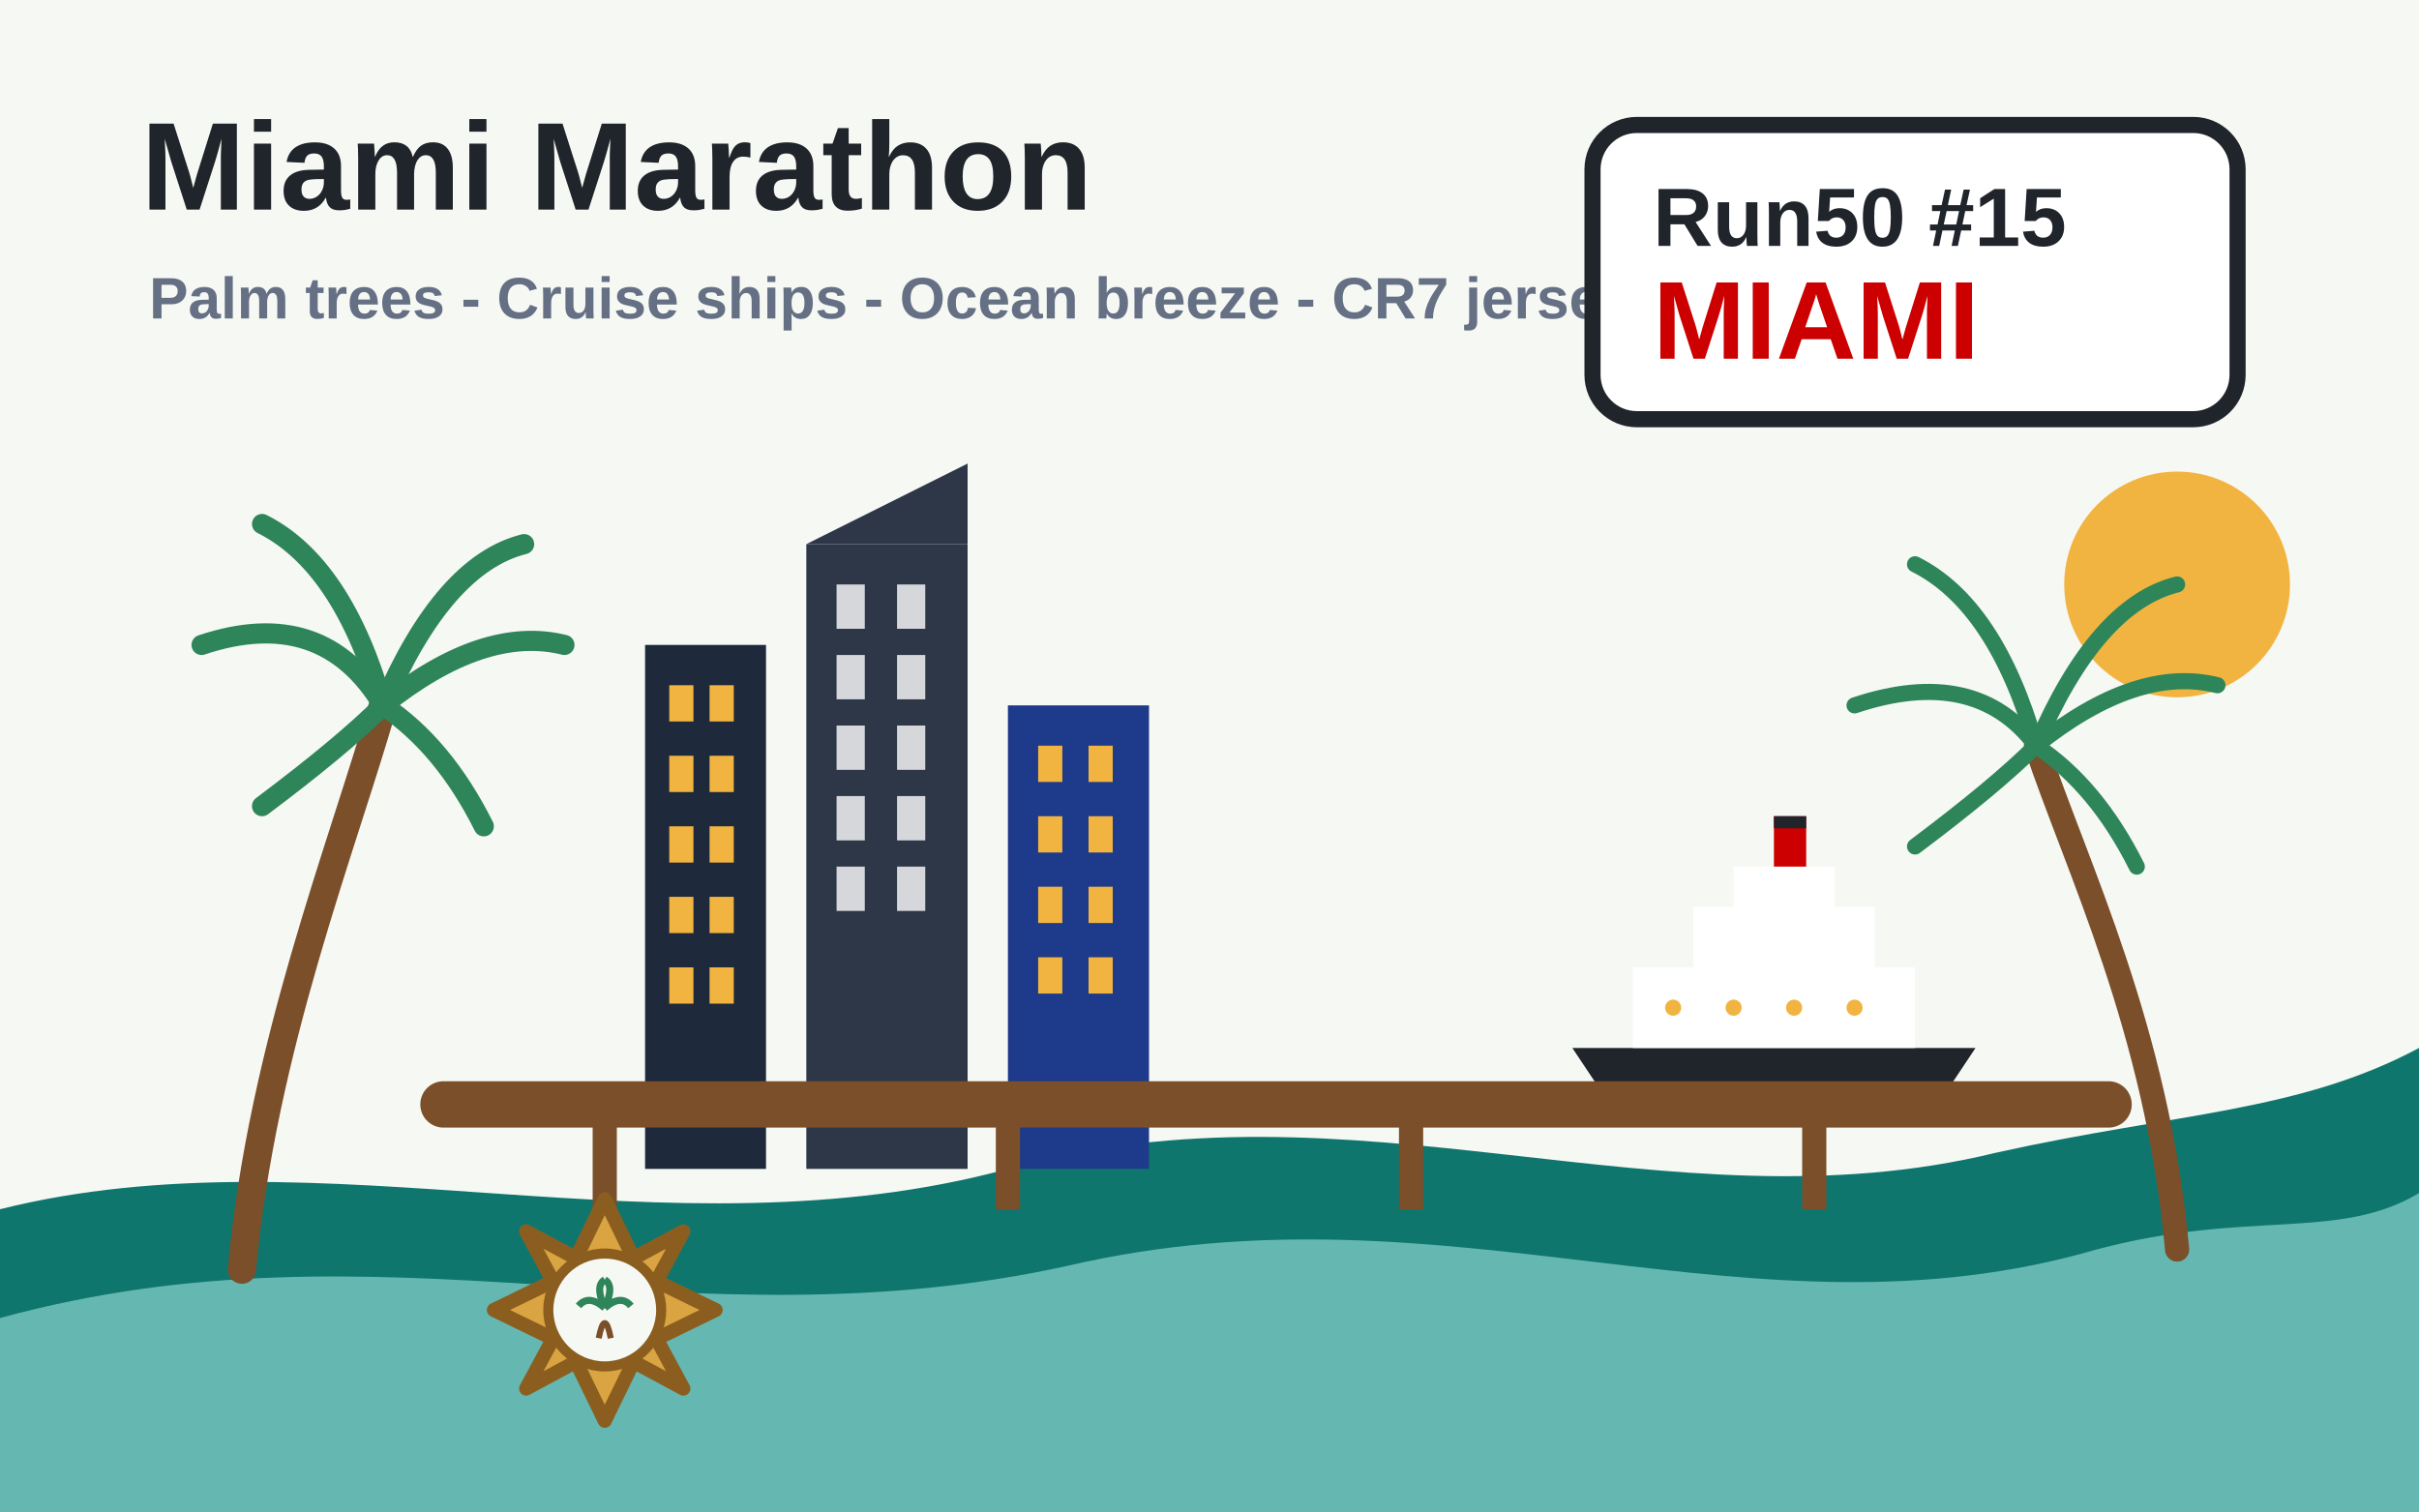
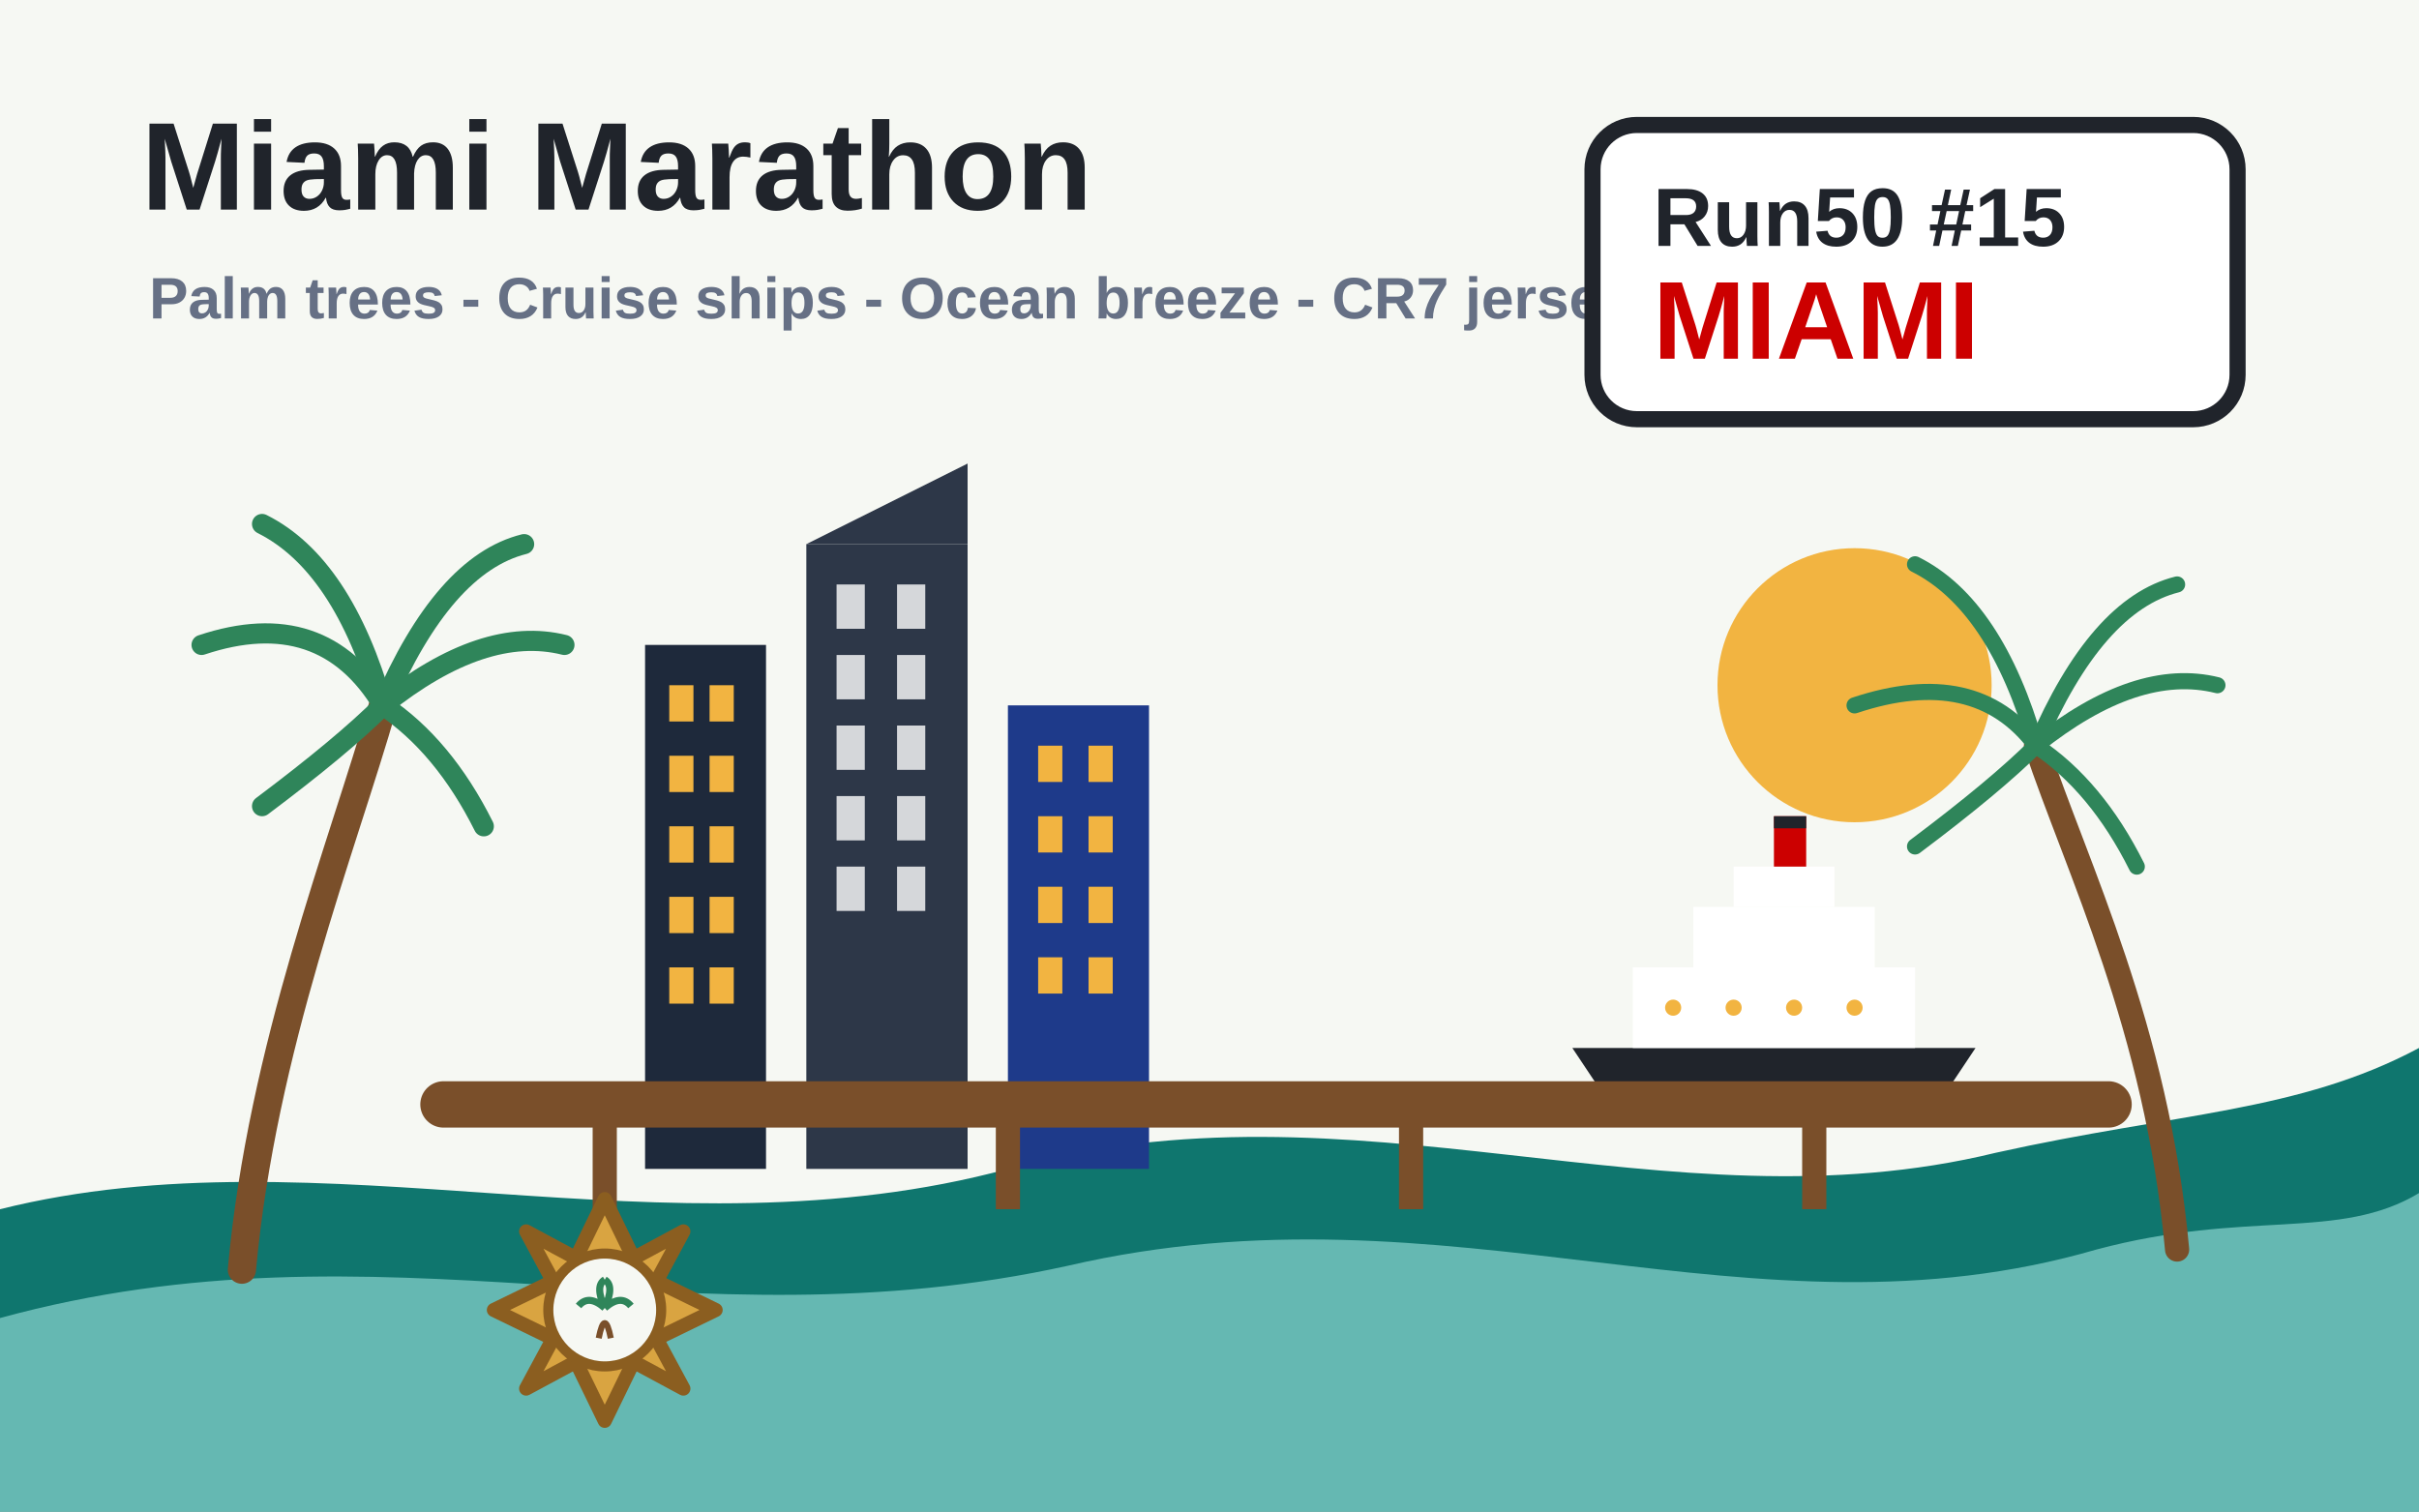
<svg xmlns="http://www.w3.org/2000/svg" viewBox="0 0 1200 750" role="img" aria-labelledby="title desc">
  <rect width="1200" height="750" fill="#f6f8f3" />
  <text x="70" y="104" font-family="Arial, Helvetica, sans-serif" font-size="62" font-weight="900" fill="#20242b">Miami Marathon</text>
  <text x="74" y="158" font-family="Arial, Helvetica, sans-serif" font-size="29" font-weight="700" fill="#667085">Palm trees - Cruise ships - Ocean breeze - CR7 jersey</text>
  <rect x="790" y="62" width="320" height="146" rx="22" fill="#ffffff" stroke="#20242b" stroke-width="8" />
  <text x="820" y="122" font-family="Arial, Helvetica, sans-serif" font-size="41" font-weight="900" fill="#20242b">Run50 #15</text>
  <text x="820" y="178" font-family="Arial, Helvetica, sans-serif" font-size="55" font-weight="900" fill="#cc0000">MIAMI</text>
-   <circle cx="1080" cy="290" r="56" fill="#f2b441" />
+   <circle cx="920" cy="340" r="68" fill="#f2b441" />
  <path d="M0 600 C160 560 330 626 500 580 C672 532 826 612 990 572 C1080 552 1140 552 1200 520 L1200 750 L0 750 Z" fill="#0f766e" />
  <g transform="translate(80 10)">
    <path d="M720 540 L880 540 L900 510 L700 510 Z" fill="#20242b" />
    <rect x="730" y="470" width="140" height="40" fill="#ffffff" />
    <rect x="760" y="440" width="90" height="30" fill="#ffffff" />
    <rect x="780" y="420" width="50" height="20" fill="#ffffff" />
    <rect x="800" y="395" width="16" height="25" fill="#cc0000" />
    <rect x="800" y="395" width="16" height="6" fill="#20242b" />
    <circle cx="750" cy="490" r="4" fill="#f2b441" />
    <circle cx="780" cy="490" r="4" fill="#f2b441" />
    <circle cx="810" cy="490" r="4" fill="#f2b441" />
    <circle cx="840" cy="490" r="4" fill="#f2b441" />
  </g>
  <g>
    <rect x="320" y="320" width="60" height="260" fill="#1e293b" />
    <rect x="332" y="340" width="12" height="18" fill="#f2b441" />
    <rect x="352" y="340" width="12" height="18" fill="#f2b441" />
    <rect x="332" y="375" width="12" height="18" fill="#f2b441" />
    <rect x="352" y="375" width="12" height="18" fill="#f2b441" />
    <rect x="332" y="410" width="12" height="18" fill="#f2b441" />
    <rect x="352" y="410" width="12" height="18" fill="#f2b441" />
    <rect x="332" y="445" width="12" height="18" fill="#f2b441" />
    <rect x="352" y="445" width="12" height="18" fill="#f2b441" />
    <rect x="332" y="480" width="12" height="18" fill="#f2b441" />
    <rect x="352" y="480" width="12" height="18" fill="#f2b441" />
    <rect x="400" y="270" width="80" height="310" fill="#2d3748" />
    <path d="M400 270 L480 230 L480 270 Z" fill="#2d3748" />
    <rect x="415" y="290" width="14" height="22" fill="#ffffff" opacity="0.8" />
    <rect x="445" y="290" width="14" height="22" fill="#ffffff" opacity="0.8" />
    <rect x="415" y="325" width="14" height="22" fill="#ffffff" opacity="0.8" />
    <rect x="445" y="325" width="14" height="22" fill="#ffffff" opacity="0.8" />
    <rect x="415" y="360" width="14" height="22" fill="#ffffff" opacity="0.8" />
    <rect x="445" y="360" width="14" height="22" fill="#ffffff" opacity="0.8" />
    <rect x="415" y="395" width="14" height="22" fill="#ffffff" opacity="0.8" />
    <rect x="445" y="395" width="14" height="22" fill="#ffffff" opacity="0.8" />
    <rect x="415" y="430" width="14" height="22" fill="#ffffff" opacity="0.8" />
    <rect x="445" y="430" width="14" height="22" fill="#ffffff" opacity="0.8" />
    <rect x="500" y="350" width="70" height="230" fill="#1e3a8a" />
    <rect x="515" y="370" width="12" height="18" fill="#f2b441" />
    <rect x="540" y="370" width="12" height="18" fill="#f2b441" />
    <rect x="515" y="405" width="12" height="18" fill="#f2b441" />
    <rect x="540" y="405" width="12" height="18" fill="#f2b441" />
    <rect x="515" y="440" width="12" height="18" fill="#f2b441" />
    <rect x="540" y="440" width="12" height="18" fill="#f2b441" />
    <rect x="515" y="475" width="12" height="18" fill="#f2b441" />
    <rect x="540" y="475" width="12" height="18" fill="#f2b441" />
  </g>
  <g>
    <path d="M220 548 L1046 548" stroke="#7a4f2a" stroke-width="23" stroke-linecap="round" fill="none" />
    <line x1="300" y1="548" x2="300" y2="600" stroke="#7a4f2a" stroke-width="12" />
    <line x1="500" y1="548" x2="500" y2="600" stroke="#7a4f2a" stroke-width="12" />
    <line x1="700" y1="548" x2="700" y2="600" stroke="#7a4f2a" stroke-width="12" />
    <line x1="900" y1="548" x2="900" y2="600" stroke="#7a4f2a" stroke-width="12" />
  </g>
  <path d="M0 654 C190 602 340 670 530 628 C720 584 868 670 1040 620 C1115 600 1160 616 1200 592 L1200 750 L0 750 Z" fill="#65b8b2" />
  <g>
    <path d="M120 630 C130 520 170 420 190 350" stroke="#7a4f2a" stroke-width="14" stroke-linecap="round" fill="none" />
    <path d="M190 350 Q160 300 100 320" stroke="#2f855a" stroke-width="10" stroke-linecap="round" fill="none" />
    <path d="M190 350 Q170 280 130 260" stroke="#2f855a" stroke-width="10" stroke-linecap="round" fill="none" />
    <path d="M190 350 Q220 280 260 270" stroke="#2f855a" stroke-width="10" stroke-linecap="round" fill="none" />
    <path d="M190 350 Q240 310 280 320" stroke="#2f855a" stroke-width="10" stroke-linecap="round" fill="none" />
    <path d="M190 350 Q220 370 240 410" stroke="#2f855a" stroke-width="10" stroke-linecap="round" fill="none" />
    <path d="M190 350 Q170 370 130 400" stroke="#2f855a" stroke-width="10" stroke-linecap="round" fill="none" />
  </g>
  <g>
    <path d="M1080 620 C1070 510 1030 430 1010 370" stroke="#7a4f2a" stroke-width="12" stroke-linecap="round" fill="none" />
    <path d="M1010 370 Q980 330 920 350" stroke="#2f855a" stroke-width="8" stroke-linecap="round" fill="none" />
    <path d="M1010 370 Q990 300 950 280" stroke="#2f855a" stroke-width="8" stroke-linecap="round" fill="none" />
    <path d="M1010 370 Q1040 300 1080 290" stroke="#2f855a" stroke-width="8" stroke-linecap="round" fill="none" />
    <path d="M1010 370 Q1060 330 1100 340" stroke="#2f855a" stroke-width="8" stroke-linecap="round" fill="none" />
    <path d="M1010 370 Q1040 390 1060 430" stroke="#2f855a" stroke-width="8" stroke-linecap="round" fill="none" />
    <path d="M1010 370 Q990 390 950 420" stroke="#2f855a" stroke-width="8" stroke-linecap="round" fill="none" />
  </g>
  <g transform="translate(300 650)">
    <path d="M-55 0 L-18 -18 L0 -55 L18 -18 L55 0 L18 18 L0 55 L-18 18 Z" fill="#d9a441" stroke="#8b5e20" stroke-width="7" stroke-linejoin="round" />
    <path d="M-39 -39 L0 -18 L39 -39 L18 0 L39 39 L0 18 L-39 39 L-18 0 Z" fill="#d9a441" stroke="#8b5e20" stroke-width="7" stroke-linejoin="round" />
    <circle cx="0" cy="0" r="28" fill="#f6f8f3" stroke="#8b5e20" stroke-width="5" />
    <path d="M-3 14 C-1 4 1 4 3 14" stroke="#7a4f2a" stroke-width="3" fill="none" />
    <path d="M0 -1 Q-8 -8 -13 -2 M0 -1 Q-5 -12 0 -15 M0 -1 Q8 -8 13 -2 M0 -1 Q5 -12 0 -15" stroke="#2f855a" stroke-width="3.5" fill="none" />
  </g>
</svg>
